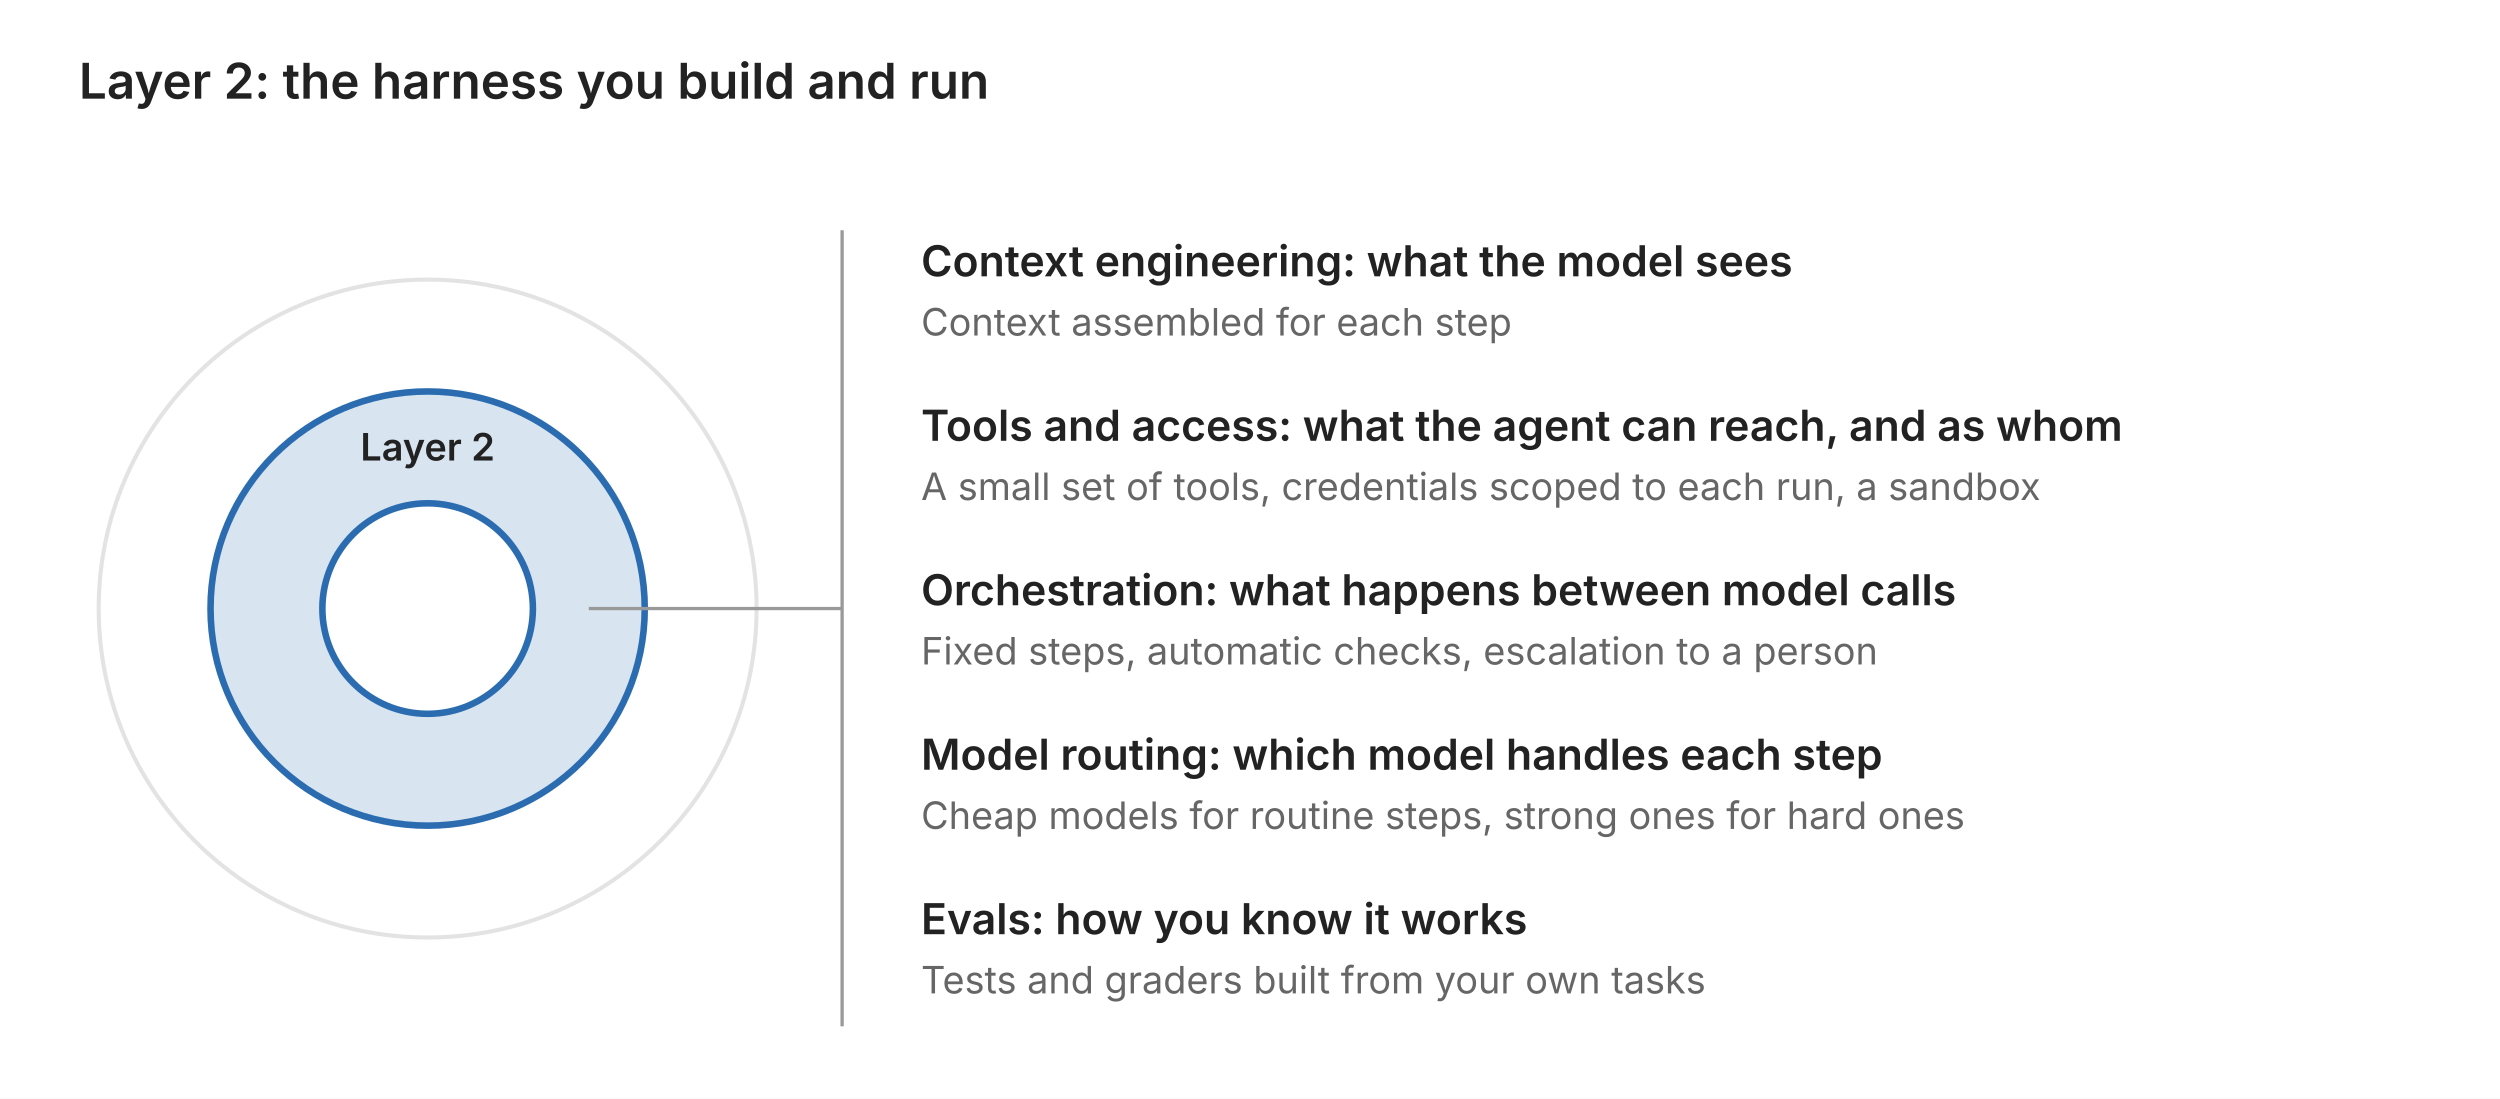
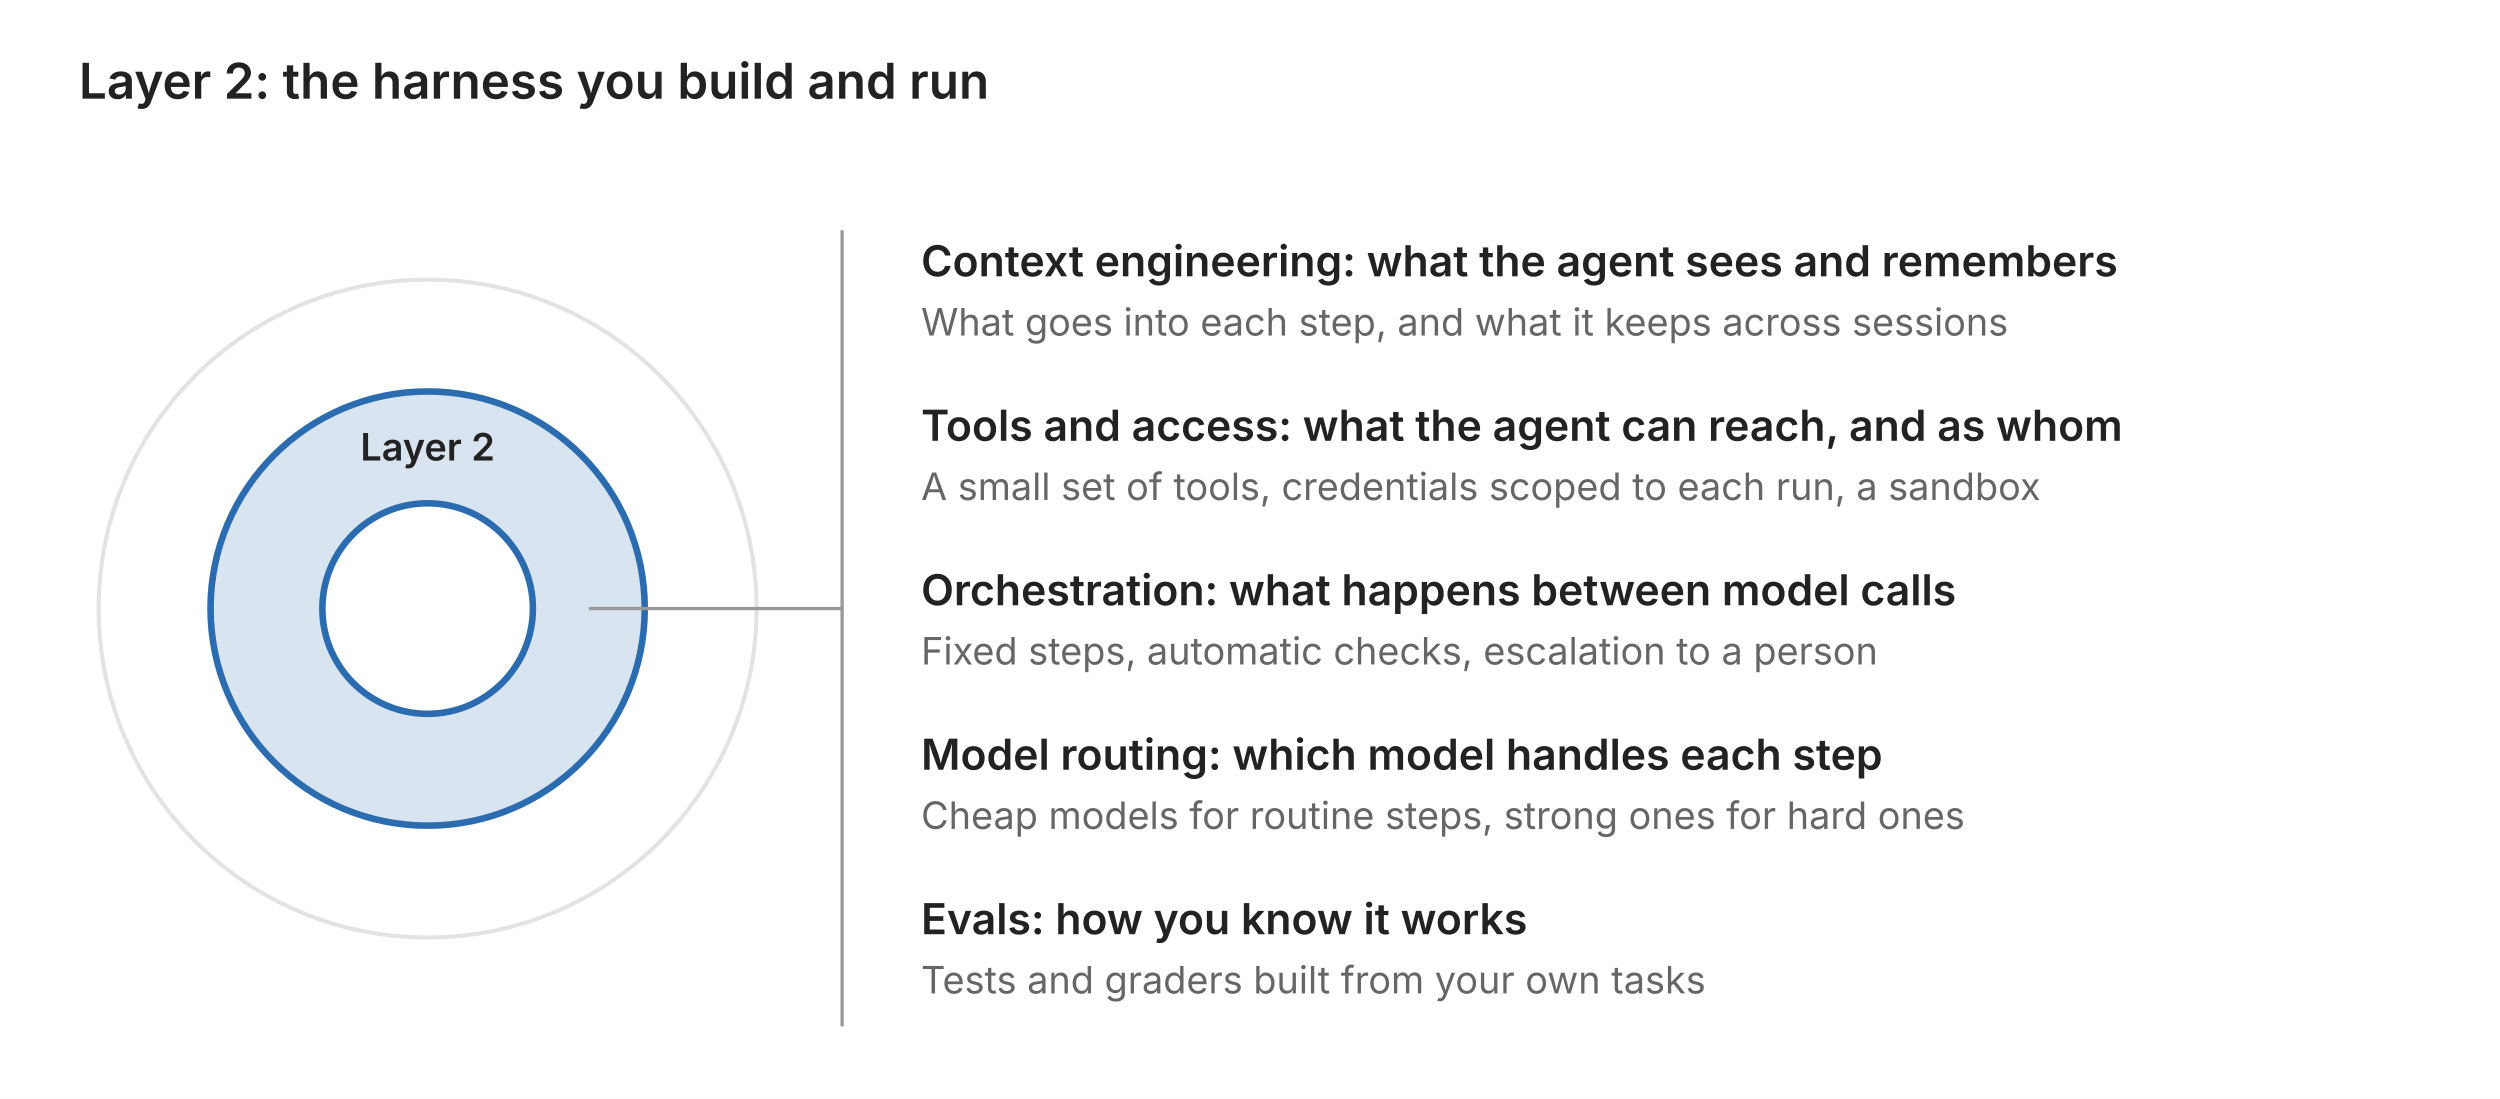
<svg xmlns="http://www.w3.org/2000/svg" font-family="system-ui, -apple-system, Segoe UI, sans-serif" viewBox="0 0 760 334" role="img" aria-label="Layer 2: the harness you build and run" font-size="13">
  <rect x="0" y="0" width="760" height="334" fill="#ffffff" />
  <text x="24" y="30" font-size="15" font-weight="600" fill="#222222">Layer 2: the harness you build and run</text>
  <g fill="none" stroke="#e3e3e3" stroke-width="1.25">
    <circle cx="130" cy="185" r="100" />
    <circle cx="130" cy="185" r="66" />
    <circle cx="130" cy="185" r="32" />
  </g>
  <g>
    <path d="M64 185a66 66 0 1 0 132 0a66 66 0 1 0 -132 0Z M98 185a32 32 0 1 0 64 0a32 32 0 1 0 -64 0Z" fill-rule="evenodd" fill="#2b6cb0" fill-opacity="0.18" stroke="#2b6cb0" stroke-width="2" />
    <text x="130" y="140" text-anchor="middle" font-size="11.5" font-weight="600" fill="#222222">Layer 2</text>
  </g>
  <g fill="none" stroke="#999999" stroke-width="1">
    <path d="M179 185H256M256 70V312" />
  </g>
  <g>
-     <text x="280" y="84" font-weight="600" fill="#222222">Context engineering: what the model sees</text>
-     <text x="280" y="102" font-size="11.5" fill="#666666">Context assembled for each step</text>
+     <text x="280" y="84" font-weight="600" fill="#222222">Context engineering: what the agent sees and remembers</text>
+     <text x="280" y="102" font-size="11.5" fill="#666666">What goes into each step, and what it keeps across sessions</text>
  </g>
  <g>
    <text x="280" y="134" font-weight="600" fill="#222222">Tools and access: what the agent can reach, and as whom</text>
    <text x="280" y="152" font-size="11.5" fill="#666666">A small set of tools, credentials scoped to each run, a sandbox</text>
  </g>
  <g>
    <text x="280" y="184" font-weight="600" fill="#222222">Orchestration: what happens between model calls</text>
    <text x="280" y="202" font-size="11.5" fill="#666666">Fixed steps, automatic checks, escalation to a person</text>
  </g>
  <g>
    <text x="280" y="234" font-weight="600" fill="#222222">Model routing: which model handles each step</text>
    <text x="280" y="252" font-size="11.5" fill="#666666">Cheap models for routine steps, strong ones for hard ones</text>
  </g>
  <g>
    <text x="280" y="284" font-weight="600" fill="#222222">Evals: how you know it works</text>
    <text x="280" y="302" font-size="11.5" fill="#666666">Tests and graders built from your own tasks</text>
  </g>
</svg>
